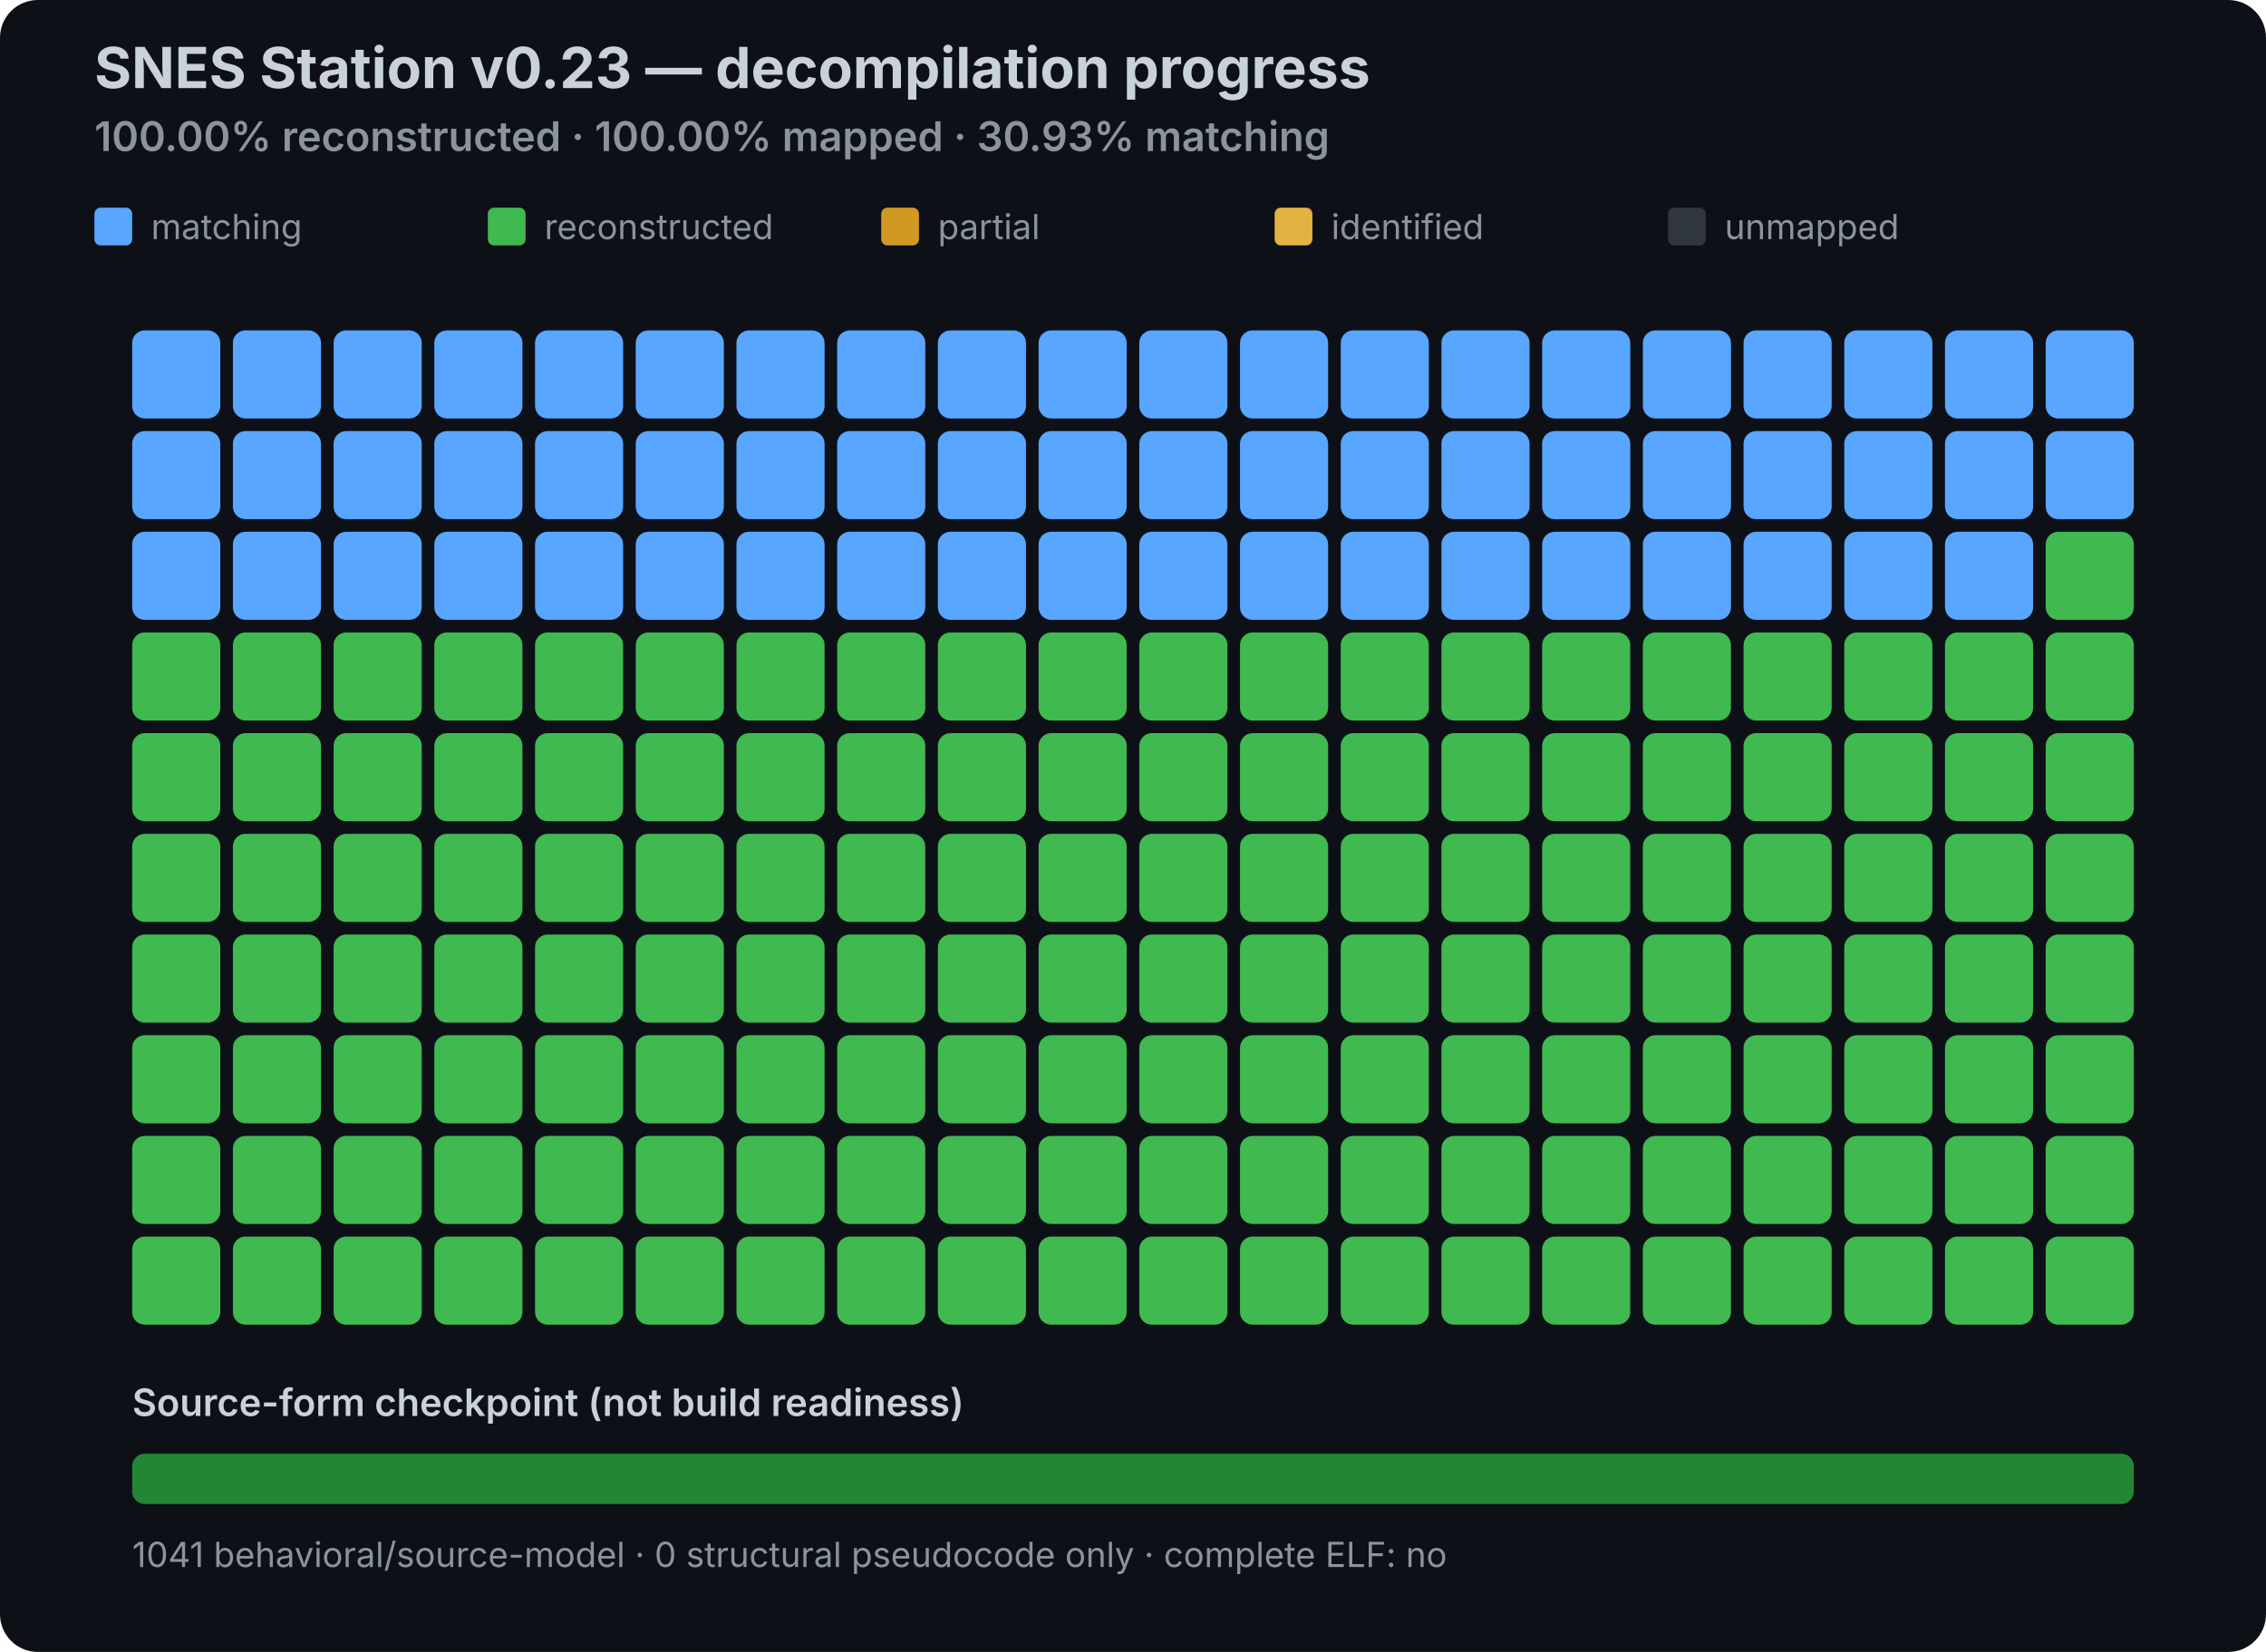
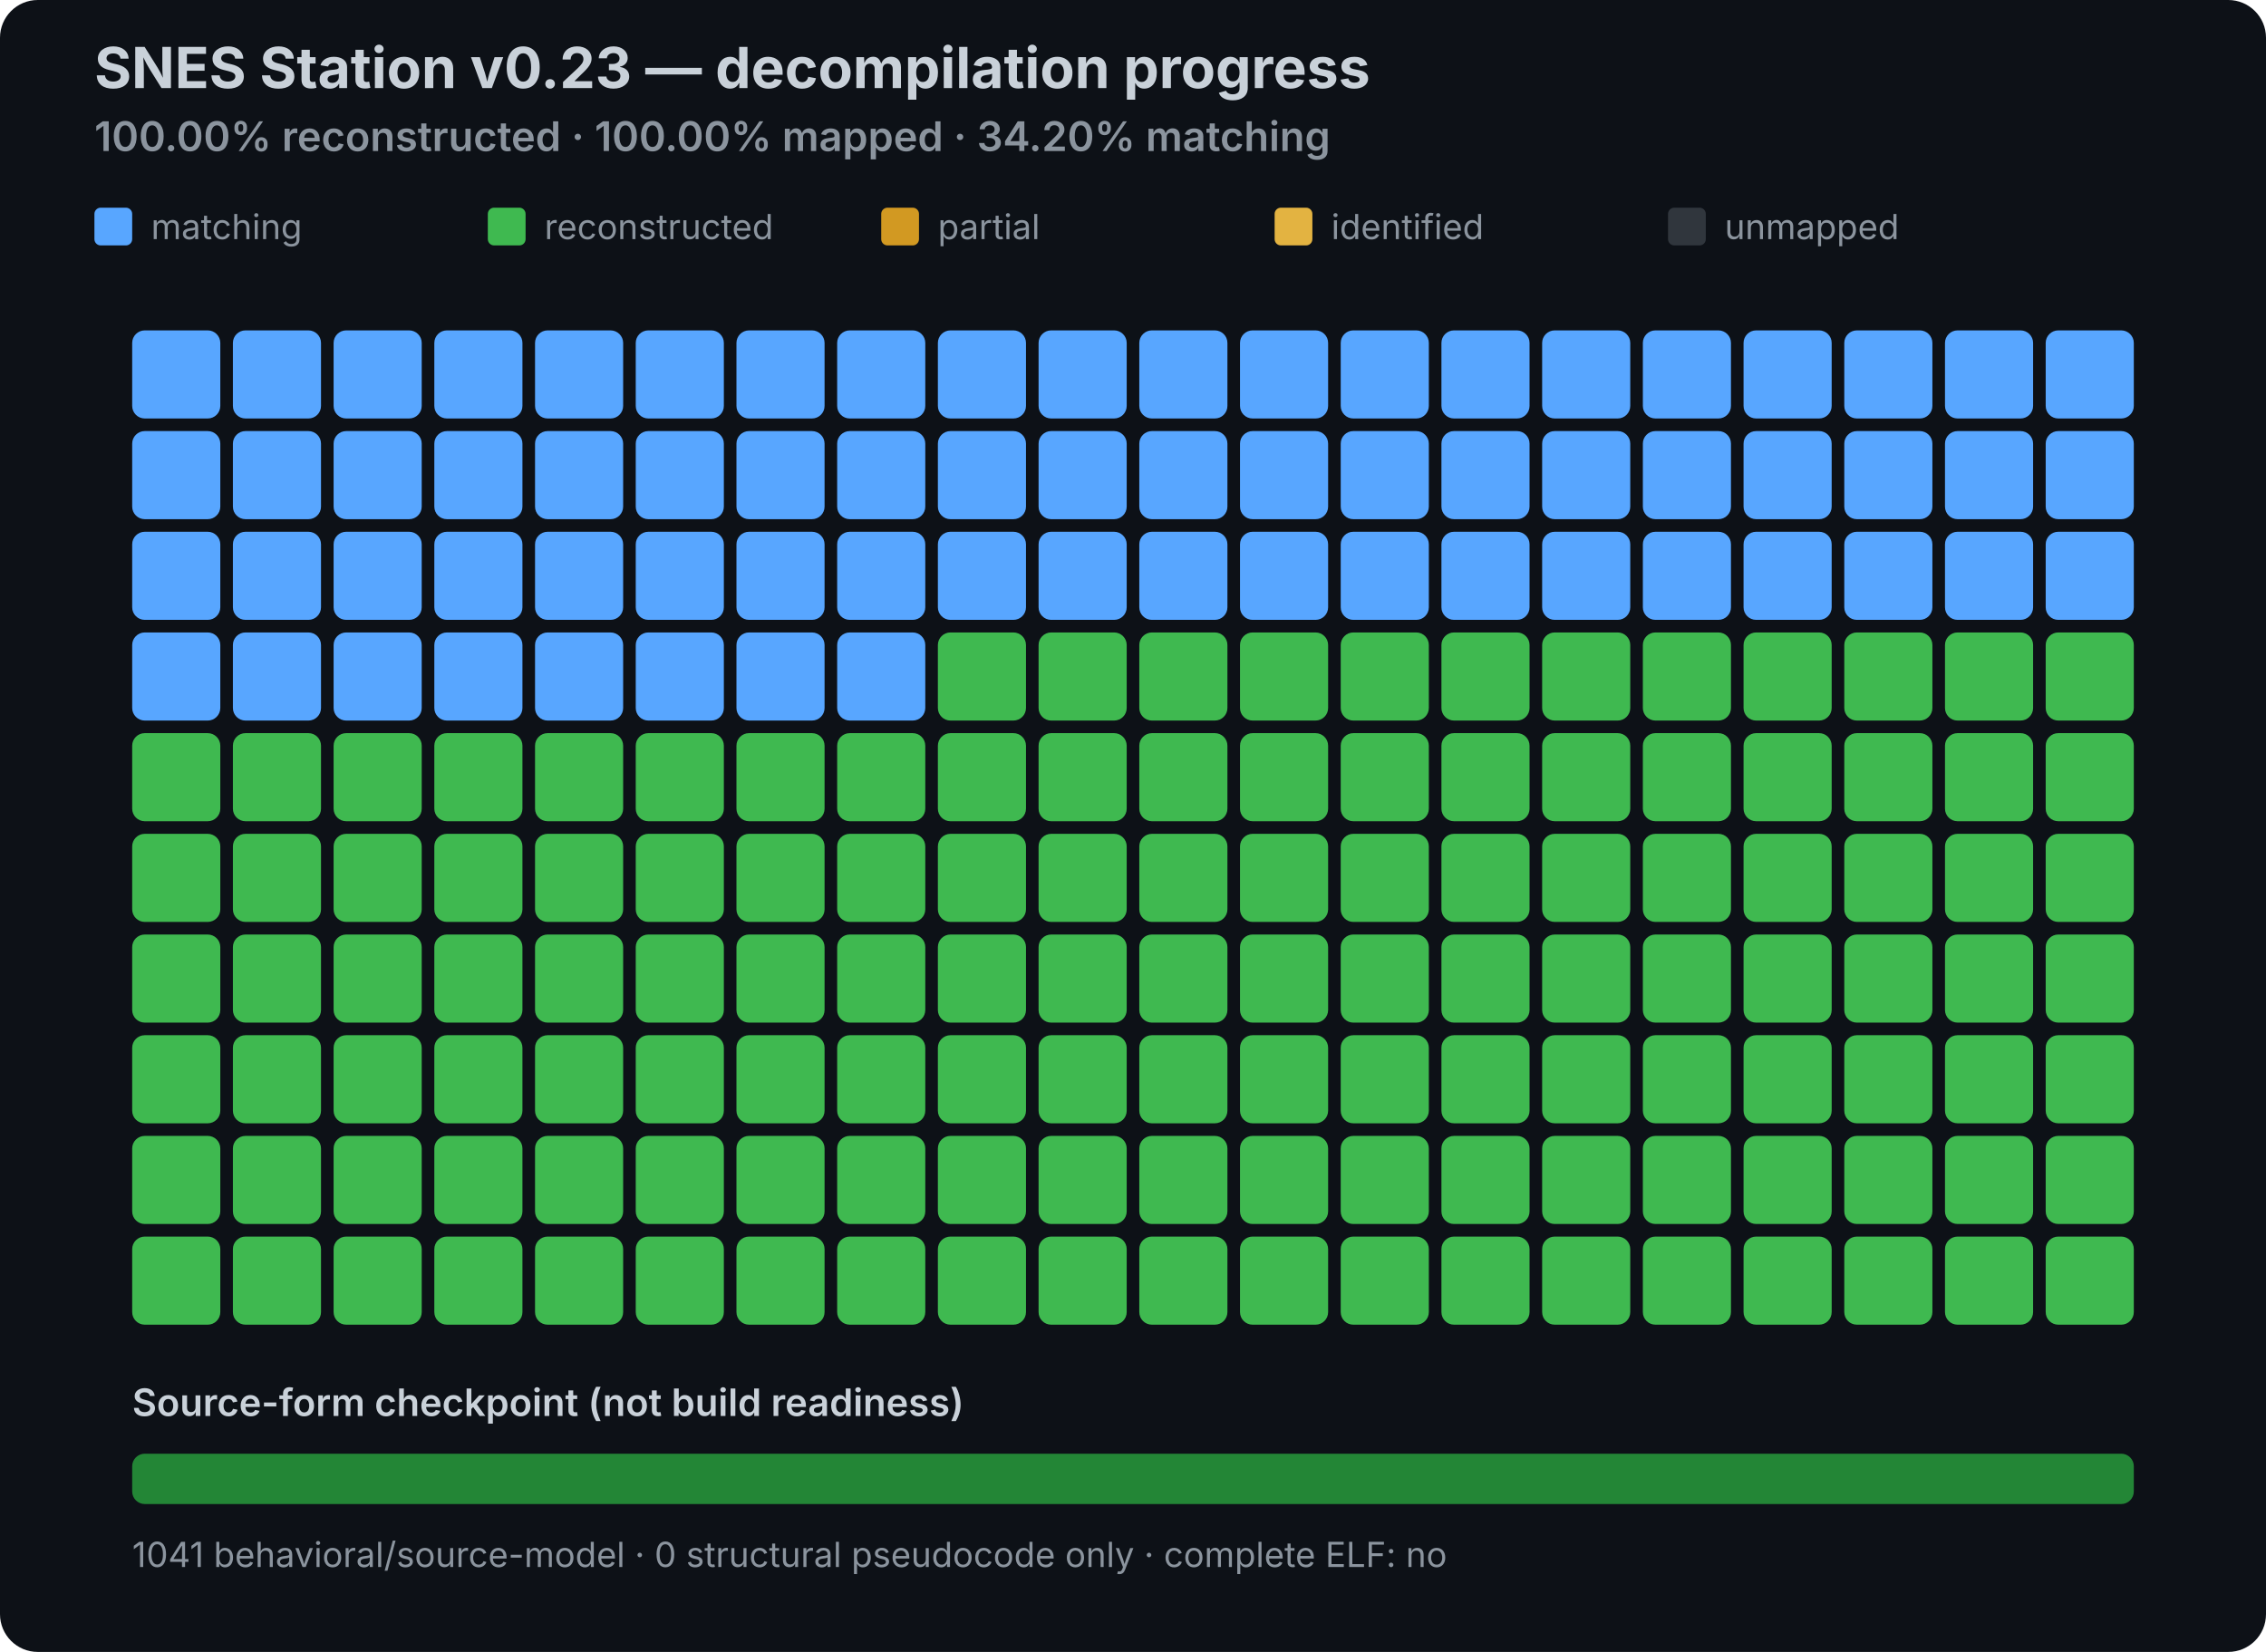
<svg xmlns="http://www.w3.org/2000/svg" width="720" height="525" viewBox="0 0 720 525" role="img" aria-labelledby="title desc">
  <style>
  .title { font: 700 18px -apple-system,BlinkMacSystemFont,"Segoe UI",sans-serif; fill: #c9d1d9; }
  .sub { font: 600 13px -apple-system,BlinkMacSystemFont,"Segoe UI",sans-serif; fill: #8b949e; }
  .legend { font: 11px -apple-system,BlinkMacSystemFont,"Segoe UI",sans-serif; fill: #8b949e; }
  .source { font: 600 12px -apple-system,BlinkMacSystemFont,"Segoe UI",sans-serif; fill: #c9d1d9; }
</style>
  <rect width="100%" height="100%" rx="12" fill="#0d1117" />
  <text x="30" y="28" class="title">SNES Station v0.23 — decompilation progress</text>
-   <text x="30" y="48" class="sub">100.00% reconstructed · 100.00% mapped · 30.93% matching</text>
+   <text x="30" y="48" class="sub">100.00% reconstructed · 100.00% mapped · 34.20% matching</text>
  <rect x="30" y="66" width="12" height="12" rx="2" fill="#58a6ff" />
  <text x="48" y="76" class="legend">matching</text>
  <rect x="155" y="66" width="12" height="12" rx="2" fill="#3fb950" />
  <text x="173" y="76" class="legend">reconstructed</text>
  <rect x="280" y="66" width="12" height="12" rx="2" fill="#d29922" />
  <text x="298" y="76" class="legend">partial</text>
  <rect x="405" y="66" width="12" height="12" rx="2" fill="#e3b341" />
  <text x="423" y="76" class="legend">identified</text>
  <rect x="530" y="66" width="12" height="12" rx="2" fill="#30363d" />
  <text x="548" y="76" class="legend">unmapped</text>
  <rect x="42" y="105" width="28" height="28" rx="4" fill="#58a6ff" data-status="MATCHING" />
  <rect x="74" y="105" width="28" height="28" rx="4" fill="#58a6ff" data-status="MATCHING" />
  <rect x="106" y="105" width="28" height="28" rx="4" fill="#58a6ff" data-status="MATCHING" />
  <rect x="138" y="105" width="28" height="28" rx="4" fill="#58a6ff" data-status="MATCHING" />
  <rect x="170" y="105" width="28" height="28" rx="4" fill="#58a6ff" data-status="MATCHING" />
  <rect x="202" y="105" width="28" height="28" rx="4" fill="#58a6ff" data-status="MATCHING" />
  <rect x="234" y="105" width="28" height="28" rx="4" fill="#58a6ff" data-status="MATCHING" />
  <rect x="266" y="105" width="28" height="28" rx="4" fill="#58a6ff" data-status="MATCHING" />
  <rect x="298" y="105" width="28" height="28" rx="4" fill="#58a6ff" data-status="MATCHING" />
  <rect x="330" y="105" width="28" height="28" rx="4" fill="#58a6ff" data-status="MATCHING" />
  <rect x="362" y="105" width="28" height="28" rx="4" fill="#58a6ff" data-status="MATCHING" />
  <rect x="394" y="105" width="28" height="28" rx="4" fill="#58a6ff" data-status="MATCHING" />
  <rect x="426" y="105" width="28" height="28" rx="4" fill="#58a6ff" data-status="MATCHING" />
  <rect x="458" y="105" width="28" height="28" rx="4" fill="#58a6ff" data-status="MATCHING" />
  <rect x="490" y="105" width="28" height="28" rx="4" fill="#58a6ff" data-status="MATCHING" />
  <rect x="522" y="105" width="28" height="28" rx="4" fill="#58a6ff" data-status="MATCHING" />
  <rect x="554" y="105" width="28" height="28" rx="4" fill="#58a6ff" data-status="MATCHING" />
  <rect x="586" y="105" width="28" height="28" rx="4" fill="#58a6ff" data-status="MATCHING" />
  <rect x="618" y="105" width="28" height="28" rx="4" fill="#58a6ff" data-status="MATCHING" />
  <rect x="650" y="105" width="28" height="28" rx="4" fill="#58a6ff" data-status="MATCHING" />
  <rect x="42" y="137" width="28" height="28" rx="4" fill="#58a6ff" data-status="MATCHING" />
  <rect x="74" y="137" width="28" height="28" rx="4" fill="#58a6ff" data-status="MATCHING" />
  <rect x="106" y="137" width="28" height="28" rx="4" fill="#58a6ff" data-status="MATCHING" />
  <rect x="138" y="137" width="28" height="28" rx="4" fill="#58a6ff" data-status="MATCHING" />
  <rect x="170" y="137" width="28" height="28" rx="4" fill="#58a6ff" data-status="MATCHING" />
  <rect x="202" y="137" width="28" height="28" rx="4" fill="#58a6ff" data-status="MATCHING" />
  <rect x="234" y="137" width="28" height="28" rx="4" fill="#58a6ff" data-status="MATCHING" />
  <rect x="266" y="137" width="28" height="28" rx="4" fill="#58a6ff" data-status="MATCHING" />
  <rect x="298" y="137" width="28" height="28" rx="4" fill="#58a6ff" data-status="MATCHING" />
  <rect x="330" y="137" width="28" height="28" rx="4" fill="#58a6ff" data-status="MATCHING" />
  <rect x="362" y="137" width="28" height="28" rx="4" fill="#58a6ff" data-status="MATCHING" />
  <rect x="394" y="137" width="28" height="28" rx="4" fill="#58a6ff" data-status="MATCHING" />
  <rect x="426" y="137" width="28" height="28" rx="4" fill="#58a6ff" data-status="MATCHING" />
  <rect x="458" y="137" width="28" height="28" rx="4" fill="#58a6ff" data-status="MATCHING" />
  <rect x="490" y="137" width="28" height="28" rx="4" fill="#58a6ff" data-status="MATCHING" />
  <rect x="522" y="137" width="28" height="28" rx="4" fill="#58a6ff" data-status="MATCHING" />
  <rect x="554" y="137" width="28" height="28" rx="4" fill="#58a6ff" data-status="MATCHING" />
  <rect x="586" y="137" width="28" height="28" rx="4" fill="#58a6ff" data-status="MATCHING" />
  <rect x="618" y="137" width="28" height="28" rx="4" fill="#58a6ff" data-status="MATCHING" />
  <rect x="650" y="137" width="28" height="28" rx="4" fill="#58a6ff" data-status="MATCHING" />
  <rect x="42" y="169" width="28" height="28" rx="4" fill="#58a6ff" data-status="MATCHING" />
  <rect x="74" y="169" width="28" height="28" rx="4" fill="#58a6ff" data-status="MATCHING" />
  <rect x="106" y="169" width="28" height="28" rx="4" fill="#58a6ff" data-status="MATCHING" />
  <rect x="138" y="169" width="28" height="28" rx="4" fill="#58a6ff" data-status="MATCHING" />
  <rect x="170" y="169" width="28" height="28" rx="4" fill="#58a6ff" data-status="MATCHING" />
  <rect x="202" y="169" width="28" height="28" rx="4" fill="#58a6ff" data-status="MATCHING" />
  <rect x="234" y="169" width="28" height="28" rx="4" fill="#58a6ff" data-status="MATCHING" />
  <rect x="266" y="169" width="28" height="28" rx="4" fill="#58a6ff" data-status="MATCHING" />
  <rect x="298" y="169" width="28" height="28" rx="4" fill="#58a6ff" data-status="MATCHING" />
  <rect x="330" y="169" width="28" height="28" rx="4" fill="#58a6ff" data-status="MATCHING" />
  <rect x="362" y="169" width="28" height="28" rx="4" fill="#58a6ff" data-status="MATCHING" />
  <rect x="394" y="169" width="28" height="28" rx="4" fill="#58a6ff" data-status="MATCHING" />
  <rect x="426" y="169" width="28" height="28" rx="4" fill="#58a6ff" data-status="MATCHING" />
  <rect x="458" y="169" width="28" height="28" rx="4" fill="#58a6ff" data-status="MATCHING" />
  <rect x="490" y="169" width="28" height="28" rx="4" fill="#58a6ff" data-status="MATCHING" />
  <rect x="522" y="169" width="28" height="28" rx="4" fill="#58a6ff" data-status="MATCHING" />
  <rect x="554" y="169" width="28" height="28" rx="4" fill="#58a6ff" data-status="MATCHING" />
  <rect x="586" y="169" width="28" height="28" rx="4" fill="#58a6ff" data-status="MATCHING" />
  <rect x="618" y="169" width="28" height="28" rx="4" fill="#58a6ff" data-status="MATCHING" />
-   <rect x="650" y="169" width="28" height="28" rx="4" fill="#3fb950" data-status="RECONSTRUCTED" />
-   <rect x="42" y="201" width="28" height="28" rx="4" fill="#3fb950" data-status="RECONSTRUCTED" />
-   <rect x="74" y="201" width="28" height="28" rx="4" fill="#3fb950" data-status="RECONSTRUCTED" />
-   <rect x="106" y="201" width="28" height="28" rx="4" fill="#3fb950" data-status="RECONSTRUCTED" />
-   <rect x="138" y="201" width="28" height="28" rx="4" fill="#3fb950" data-status="RECONSTRUCTED" />
-   <rect x="170" y="201" width="28" height="28" rx="4" fill="#3fb950" data-status="RECONSTRUCTED" />
-   <rect x="202" y="201" width="28" height="28" rx="4" fill="#3fb950" data-status="RECONSTRUCTED" />
-   <rect x="234" y="201" width="28" height="28" rx="4" fill="#3fb950" data-status="RECONSTRUCTED" />
-   <rect x="266" y="201" width="28" height="28" rx="4" fill="#3fb950" data-status="RECONSTRUCTED" />
+   <rect x="650" y="169" width="28" height="28" rx="4" fill="#58a6ff" data-status="MATCHING" />
+   <rect x="42" y="201" width="28" height="28" rx="4" fill="#58a6ff" data-status="MATCHING" />
+   <rect x="74" y="201" width="28" height="28" rx="4" fill="#58a6ff" data-status="MATCHING" />
+   <rect x="106" y="201" width="28" height="28" rx="4" fill="#58a6ff" data-status="MATCHING" />
+   <rect x="138" y="201" width="28" height="28" rx="4" fill="#58a6ff" data-status="MATCHING" />
+   <rect x="170" y="201" width="28" height="28" rx="4" fill="#58a6ff" data-status="MATCHING" />
+   <rect x="202" y="201" width="28" height="28" rx="4" fill="#58a6ff" data-status="MATCHING" />
+   <rect x="234" y="201" width="28" height="28" rx="4" fill="#58a6ff" data-status="MATCHING" />
+   <rect x="266" y="201" width="28" height="28" rx="4" fill="#58a6ff" data-status="MATCHING" />
  <rect x="298" y="201" width="28" height="28" rx="4" fill="#3fb950" data-status="RECONSTRUCTED" />
  <rect x="330" y="201" width="28" height="28" rx="4" fill="#3fb950" data-status="RECONSTRUCTED" />
  <rect x="362" y="201" width="28" height="28" rx="4" fill="#3fb950" data-status="RECONSTRUCTED" />
  <rect x="394" y="201" width="28" height="28" rx="4" fill="#3fb950" data-status="RECONSTRUCTED" />
  <rect x="426" y="201" width="28" height="28" rx="4" fill="#3fb950" data-status="RECONSTRUCTED" />
  <rect x="458" y="201" width="28" height="28" rx="4" fill="#3fb950" data-status="RECONSTRUCTED" />
  <rect x="490" y="201" width="28" height="28" rx="4" fill="#3fb950" data-status="RECONSTRUCTED" />
  <rect x="522" y="201" width="28" height="28" rx="4" fill="#3fb950" data-status="RECONSTRUCTED" />
  <rect x="554" y="201" width="28" height="28" rx="4" fill="#3fb950" data-status="RECONSTRUCTED" />
  <rect x="586" y="201" width="28" height="28" rx="4" fill="#3fb950" data-status="RECONSTRUCTED" />
  <rect x="618" y="201" width="28" height="28" rx="4" fill="#3fb950" data-status="RECONSTRUCTED" />
  <rect x="650" y="201" width="28" height="28" rx="4" fill="#3fb950" data-status="RECONSTRUCTED" />
  <rect x="42" y="233" width="28" height="28" rx="4" fill="#3fb950" data-status="RECONSTRUCTED" />
  <rect x="74" y="233" width="28" height="28" rx="4" fill="#3fb950" data-status="RECONSTRUCTED" />
  <rect x="106" y="233" width="28" height="28" rx="4" fill="#3fb950" data-status="RECONSTRUCTED" />
  <rect x="138" y="233" width="28" height="28" rx="4" fill="#3fb950" data-status="RECONSTRUCTED" />
  <rect x="170" y="233" width="28" height="28" rx="4" fill="#3fb950" data-status="RECONSTRUCTED" />
  <rect x="202" y="233" width="28" height="28" rx="4" fill="#3fb950" data-status="RECONSTRUCTED" />
  <rect x="234" y="233" width="28" height="28" rx="4" fill="#3fb950" data-status="RECONSTRUCTED" />
  <rect x="266" y="233" width="28" height="28" rx="4" fill="#3fb950" data-status="RECONSTRUCTED" />
  <rect x="298" y="233" width="28" height="28" rx="4" fill="#3fb950" data-status="RECONSTRUCTED" />
  <rect x="330" y="233" width="28" height="28" rx="4" fill="#3fb950" data-status="RECONSTRUCTED" />
  <rect x="362" y="233" width="28" height="28" rx="4" fill="#3fb950" data-status="RECONSTRUCTED" />
  <rect x="394" y="233" width="28" height="28" rx="4" fill="#3fb950" data-status="RECONSTRUCTED" />
  <rect x="426" y="233" width="28" height="28" rx="4" fill="#3fb950" data-status="RECONSTRUCTED" />
  <rect x="458" y="233" width="28" height="28" rx="4" fill="#3fb950" data-status="RECONSTRUCTED" />
  <rect x="490" y="233" width="28" height="28" rx="4" fill="#3fb950" data-status="RECONSTRUCTED" />
  <rect x="522" y="233" width="28" height="28" rx="4" fill="#3fb950" data-status="RECONSTRUCTED" />
  <rect x="554" y="233" width="28" height="28" rx="4" fill="#3fb950" data-status="RECONSTRUCTED" />
  <rect x="586" y="233" width="28" height="28" rx="4" fill="#3fb950" data-status="RECONSTRUCTED" />
  <rect x="618" y="233" width="28" height="28" rx="4" fill="#3fb950" data-status="RECONSTRUCTED" />
  <rect x="650" y="233" width="28" height="28" rx="4" fill="#3fb950" data-status="RECONSTRUCTED" />
  <rect x="42" y="265" width="28" height="28" rx="4" fill="#3fb950" data-status="RECONSTRUCTED" />
  <rect x="74" y="265" width="28" height="28" rx="4" fill="#3fb950" data-status="RECONSTRUCTED" />
  <rect x="106" y="265" width="28" height="28" rx="4" fill="#3fb950" data-status="RECONSTRUCTED" />
  <rect x="138" y="265" width="28" height="28" rx="4" fill="#3fb950" data-status="RECONSTRUCTED" />
  <rect x="170" y="265" width="28" height="28" rx="4" fill="#3fb950" data-status="RECONSTRUCTED" />
  <rect x="202" y="265" width="28" height="28" rx="4" fill="#3fb950" data-status="RECONSTRUCTED" />
  <rect x="234" y="265" width="28" height="28" rx="4" fill="#3fb950" data-status="RECONSTRUCTED" />
  <rect x="266" y="265" width="28" height="28" rx="4" fill="#3fb950" data-status="RECONSTRUCTED" />
  <rect x="298" y="265" width="28" height="28" rx="4" fill="#3fb950" data-status="RECONSTRUCTED" />
  <rect x="330" y="265" width="28" height="28" rx="4" fill="#3fb950" data-status="RECONSTRUCTED" />
  <rect x="362" y="265" width="28" height="28" rx="4" fill="#3fb950" data-status="RECONSTRUCTED" />
  <rect x="394" y="265" width="28" height="28" rx="4" fill="#3fb950" data-status="RECONSTRUCTED" />
  <rect x="426" y="265" width="28" height="28" rx="4" fill="#3fb950" data-status="RECONSTRUCTED" />
  <rect x="458" y="265" width="28" height="28" rx="4" fill="#3fb950" data-status="RECONSTRUCTED" />
  <rect x="490" y="265" width="28" height="28" rx="4" fill="#3fb950" data-status="RECONSTRUCTED" />
  <rect x="522" y="265" width="28" height="28" rx="4" fill="#3fb950" data-status="RECONSTRUCTED" />
  <rect x="554" y="265" width="28" height="28" rx="4" fill="#3fb950" data-status="RECONSTRUCTED" />
  <rect x="586" y="265" width="28" height="28" rx="4" fill="#3fb950" data-status="RECONSTRUCTED" />
  <rect x="618" y="265" width="28" height="28" rx="4" fill="#3fb950" data-status="RECONSTRUCTED" />
  <rect x="650" y="265" width="28" height="28" rx="4" fill="#3fb950" data-status="RECONSTRUCTED" />
  <rect x="42" y="297" width="28" height="28" rx="4" fill="#3fb950" data-status="RECONSTRUCTED" />
  <rect x="74" y="297" width="28" height="28" rx="4" fill="#3fb950" data-status="RECONSTRUCTED" />
  <rect x="106" y="297" width="28" height="28" rx="4" fill="#3fb950" data-status="RECONSTRUCTED" />
  <rect x="138" y="297" width="28" height="28" rx="4" fill="#3fb950" data-status="RECONSTRUCTED" />
  <rect x="170" y="297" width="28" height="28" rx="4" fill="#3fb950" data-status="RECONSTRUCTED" />
  <rect x="202" y="297" width="28" height="28" rx="4" fill="#3fb950" data-status="RECONSTRUCTED" />
  <rect x="234" y="297" width="28" height="28" rx="4" fill="#3fb950" data-status="RECONSTRUCTED" />
  <rect x="266" y="297" width="28" height="28" rx="4" fill="#3fb950" data-status="RECONSTRUCTED" />
  <rect x="298" y="297" width="28" height="28" rx="4" fill="#3fb950" data-status="RECONSTRUCTED" />
  <rect x="330" y="297" width="28" height="28" rx="4" fill="#3fb950" data-status="RECONSTRUCTED" />
  <rect x="362" y="297" width="28" height="28" rx="4" fill="#3fb950" data-status="RECONSTRUCTED" />
  <rect x="394" y="297" width="28" height="28" rx="4" fill="#3fb950" data-status="RECONSTRUCTED" />
  <rect x="426" y="297" width="28" height="28" rx="4" fill="#3fb950" data-status="RECONSTRUCTED" />
  <rect x="458" y="297" width="28" height="28" rx="4" fill="#3fb950" data-status="RECONSTRUCTED" />
  <rect x="490" y="297" width="28" height="28" rx="4" fill="#3fb950" data-status="RECONSTRUCTED" />
  <rect x="522" y="297" width="28" height="28" rx="4" fill="#3fb950" data-status="RECONSTRUCTED" />
  <rect x="554" y="297" width="28" height="28" rx="4" fill="#3fb950" data-status="RECONSTRUCTED" />
  <rect x="586" y="297" width="28" height="28" rx="4" fill="#3fb950" data-status="RECONSTRUCTED" />
  <rect x="618" y="297" width="28" height="28" rx="4" fill="#3fb950" data-status="RECONSTRUCTED" />
  <rect x="650" y="297" width="28" height="28" rx="4" fill="#3fb950" data-status="RECONSTRUCTED" />
  <rect x="42" y="329" width="28" height="28" rx="4" fill="#3fb950" data-status="RECONSTRUCTED" />
  <rect x="74" y="329" width="28" height="28" rx="4" fill="#3fb950" data-status="RECONSTRUCTED" />
  <rect x="106" y="329" width="28" height="28" rx="4" fill="#3fb950" data-status="RECONSTRUCTED" />
  <rect x="138" y="329" width="28" height="28" rx="4" fill="#3fb950" data-status="RECONSTRUCTED" />
  <rect x="170" y="329" width="28" height="28" rx="4" fill="#3fb950" data-status="RECONSTRUCTED" />
  <rect x="202" y="329" width="28" height="28" rx="4" fill="#3fb950" data-status="RECONSTRUCTED" />
  <rect x="234" y="329" width="28" height="28" rx="4" fill="#3fb950" data-status="RECONSTRUCTED" />
  <rect x="266" y="329" width="28" height="28" rx="4" fill="#3fb950" data-status="RECONSTRUCTED" />
  <rect x="298" y="329" width="28" height="28" rx="4" fill="#3fb950" data-status="RECONSTRUCTED" />
  <rect x="330" y="329" width="28" height="28" rx="4" fill="#3fb950" data-status="RECONSTRUCTED" />
  <rect x="362" y="329" width="28" height="28" rx="4" fill="#3fb950" data-status="RECONSTRUCTED" />
  <rect x="394" y="329" width="28" height="28" rx="4" fill="#3fb950" data-status="RECONSTRUCTED" />
  <rect x="426" y="329" width="28" height="28" rx="4" fill="#3fb950" data-status="RECONSTRUCTED" />
  <rect x="458" y="329" width="28" height="28" rx="4" fill="#3fb950" data-status="RECONSTRUCTED" />
  <rect x="490" y="329" width="28" height="28" rx="4" fill="#3fb950" data-status="RECONSTRUCTED" />
  <rect x="522" y="329" width="28" height="28" rx="4" fill="#3fb950" data-status="RECONSTRUCTED" />
  <rect x="554" y="329" width="28" height="28" rx="4" fill="#3fb950" data-status="RECONSTRUCTED" />
  <rect x="586" y="329" width="28" height="28" rx="4" fill="#3fb950" data-status="RECONSTRUCTED" />
  <rect x="618" y="329" width="28" height="28" rx="4" fill="#3fb950" data-status="RECONSTRUCTED" />
  <rect x="650" y="329" width="28" height="28" rx="4" fill="#3fb950" data-status="RECONSTRUCTED" />
  <rect x="42" y="361" width="28" height="28" rx="4" fill="#3fb950" data-status="RECONSTRUCTED" />
  <rect x="74" y="361" width="28" height="28" rx="4" fill="#3fb950" data-status="RECONSTRUCTED" />
  <rect x="106" y="361" width="28" height="28" rx="4" fill="#3fb950" data-status="RECONSTRUCTED" />
  <rect x="138" y="361" width="28" height="28" rx="4" fill="#3fb950" data-status="RECONSTRUCTED" />
  <rect x="170" y="361" width="28" height="28" rx="4" fill="#3fb950" data-status="RECONSTRUCTED" />
  <rect x="202" y="361" width="28" height="28" rx="4" fill="#3fb950" data-status="RECONSTRUCTED" />
  <rect x="234" y="361" width="28" height="28" rx="4" fill="#3fb950" data-status="RECONSTRUCTED" />
  <rect x="266" y="361" width="28" height="28" rx="4" fill="#3fb950" data-status="RECONSTRUCTED" />
  <rect x="298" y="361" width="28" height="28" rx="4" fill="#3fb950" data-status="RECONSTRUCTED" />
  <rect x="330" y="361" width="28" height="28" rx="4" fill="#3fb950" data-status="RECONSTRUCTED" />
  <rect x="362" y="361" width="28" height="28" rx="4" fill="#3fb950" data-status="RECONSTRUCTED" />
  <rect x="394" y="361" width="28" height="28" rx="4" fill="#3fb950" data-status="RECONSTRUCTED" />
  <rect x="426" y="361" width="28" height="28" rx="4" fill="#3fb950" data-status="RECONSTRUCTED" />
  <rect x="458" y="361" width="28" height="28" rx="4" fill="#3fb950" data-status="RECONSTRUCTED" />
  <rect x="490" y="361" width="28" height="28" rx="4" fill="#3fb950" data-status="RECONSTRUCTED" />
  <rect x="522" y="361" width="28" height="28" rx="4" fill="#3fb950" data-status="RECONSTRUCTED" />
  <rect x="554" y="361" width="28" height="28" rx="4" fill="#3fb950" data-status="RECONSTRUCTED" />
  <rect x="586" y="361" width="28" height="28" rx="4" fill="#3fb950" data-status="RECONSTRUCTED" />
  <rect x="618" y="361" width="28" height="28" rx="4" fill="#3fb950" data-status="RECONSTRUCTED" />
  <rect x="650" y="361" width="28" height="28" rx="4" fill="#3fb950" data-status="RECONSTRUCTED" />
  <rect x="42" y="393" width="28" height="28" rx="4" fill="#3fb950" data-status="RECONSTRUCTED" />
  <rect x="74" y="393" width="28" height="28" rx="4" fill="#3fb950" data-status="RECONSTRUCTED" />
  <rect x="106" y="393" width="28" height="28" rx="4" fill="#3fb950" data-status="RECONSTRUCTED" />
  <rect x="138" y="393" width="28" height="28" rx="4" fill="#3fb950" data-status="RECONSTRUCTED" />
  <rect x="170" y="393" width="28" height="28" rx="4" fill="#3fb950" data-status="RECONSTRUCTED" />
  <rect x="202" y="393" width="28" height="28" rx="4" fill="#3fb950" data-status="RECONSTRUCTED" />
  <rect x="234" y="393" width="28" height="28" rx="4" fill="#3fb950" data-status="RECONSTRUCTED" />
  <rect x="266" y="393" width="28" height="28" rx="4" fill="#3fb950" data-status="RECONSTRUCTED" />
  <rect x="298" y="393" width="28" height="28" rx="4" fill="#3fb950" data-status="RECONSTRUCTED" />
  <rect x="330" y="393" width="28" height="28" rx="4" fill="#3fb950" data-status="RECONSTRUCTED" />
  <rect x="362" y="393" width="28" height="28" rx="4" fill="#3fb950" data-status="RECONSTRUCTED" />
  <rect x="394" y="393" width="28" height="28" rx="4" fill="#3fb950" data-status="RECONSTRUCTED" />
  <rect x="426" y="393" width="28" height="28" rx="4" fill="#3fb950" data-status="RECONSTRUCTED" />
  <rect x="458" y="393" width="28" height="28" rx="4" fill="#3fb950" data-status="RECONSTRUCTED" />
  <rect x="490" y="393" width="28" height="28" rx="4" fill="#3fb950" data-status="RECONSTRUCTED" />
  <rect x="522" y="393" width="28" height="28" rx="4" fill="#3fb950" data-status="RECONSTRUCTED" />
  <rect x="554" y="393" width="28" height="28" rx="4" fill="#3fb950" data-status="RECONSTRUCTED" />
  <rect x="586" y="393" width="28" height="28" rx="4" fill="#3fb950" data-status="RECONSTRUCTED" />
  <rect x="618" y="393" width="28" height="28" rx="4" fill="#3fb950" data-status="RECONSTRUCTED" />
  <rect x="650" y="393" width="28" height="28" rx="4" fill="#3fb950" data-status="RECONSTRUCTED" />
  <text x="42" y="450" class="source">Source-form checkpoint (not build readiness)</text>
  <rect x="42" y="462" width="636" height="16" rx="4" fill="#238636" />
  <rect x="678" y="462" width="0" height="16" rx="4" fill="#d29922" />
  <text x="42" y="498" class="legend">1041 behavioral/source-model · 0 structural pseudocode only · complete ELF: no</text>
</svg>
